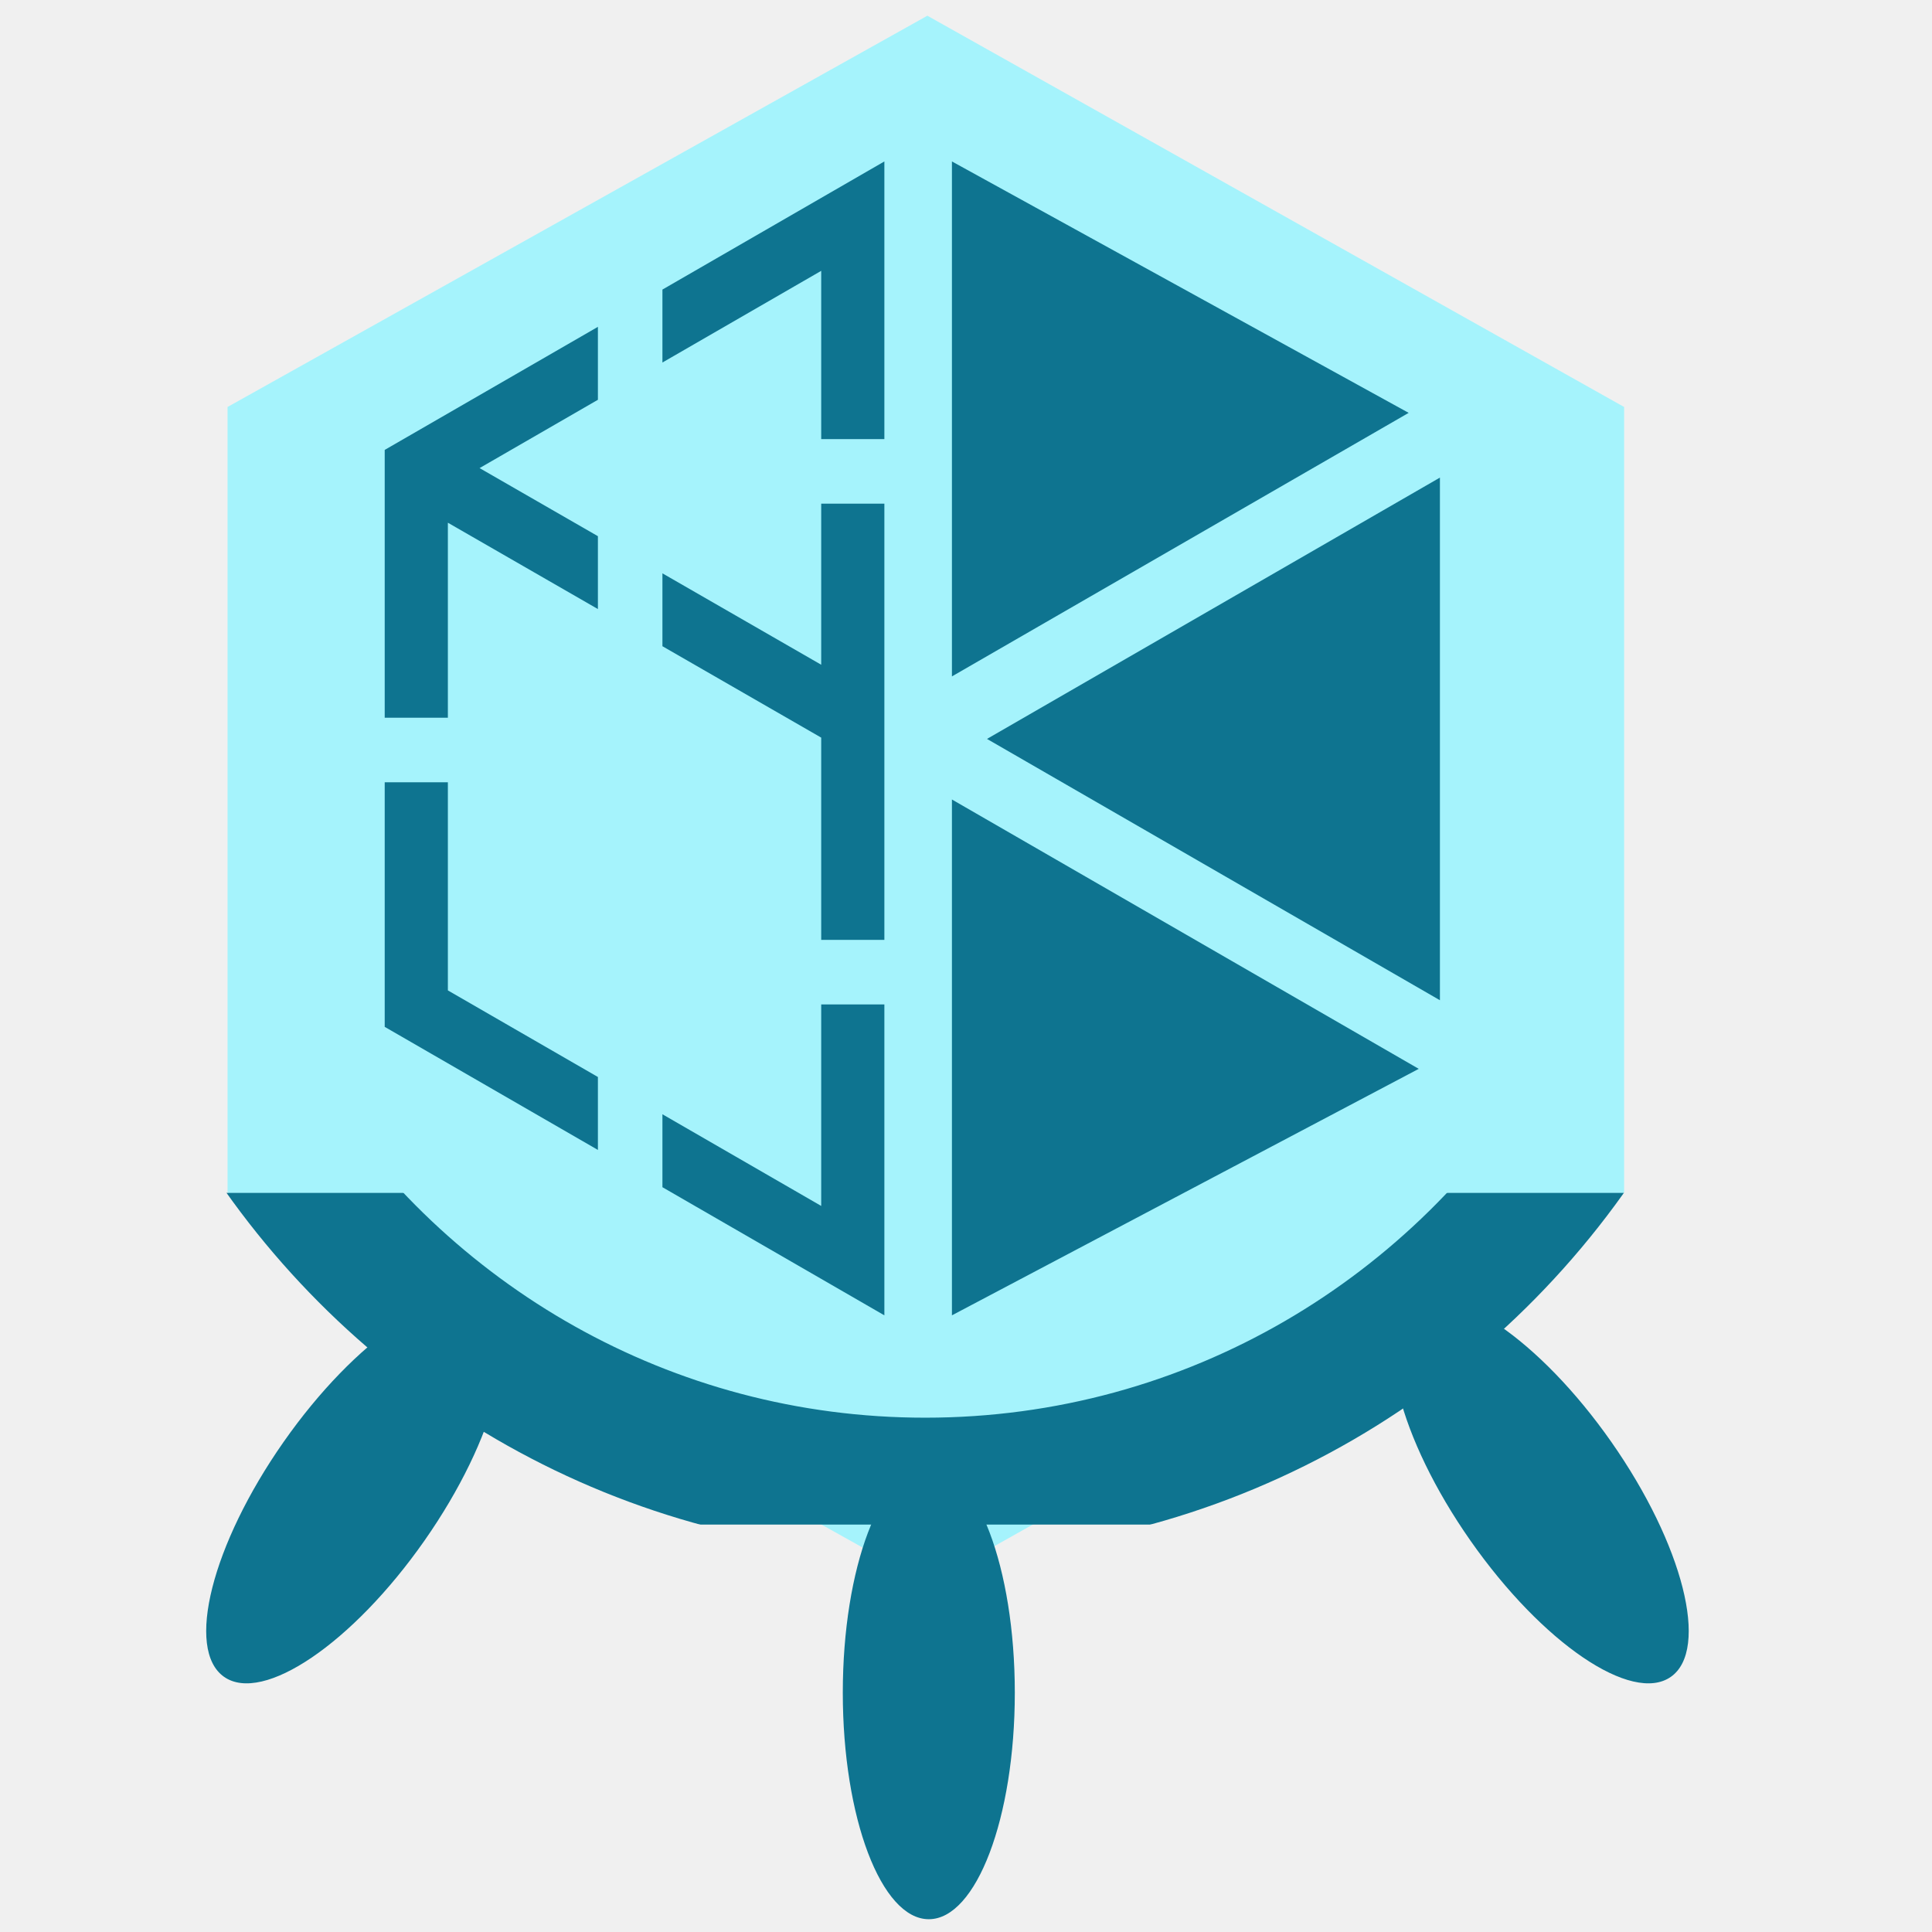
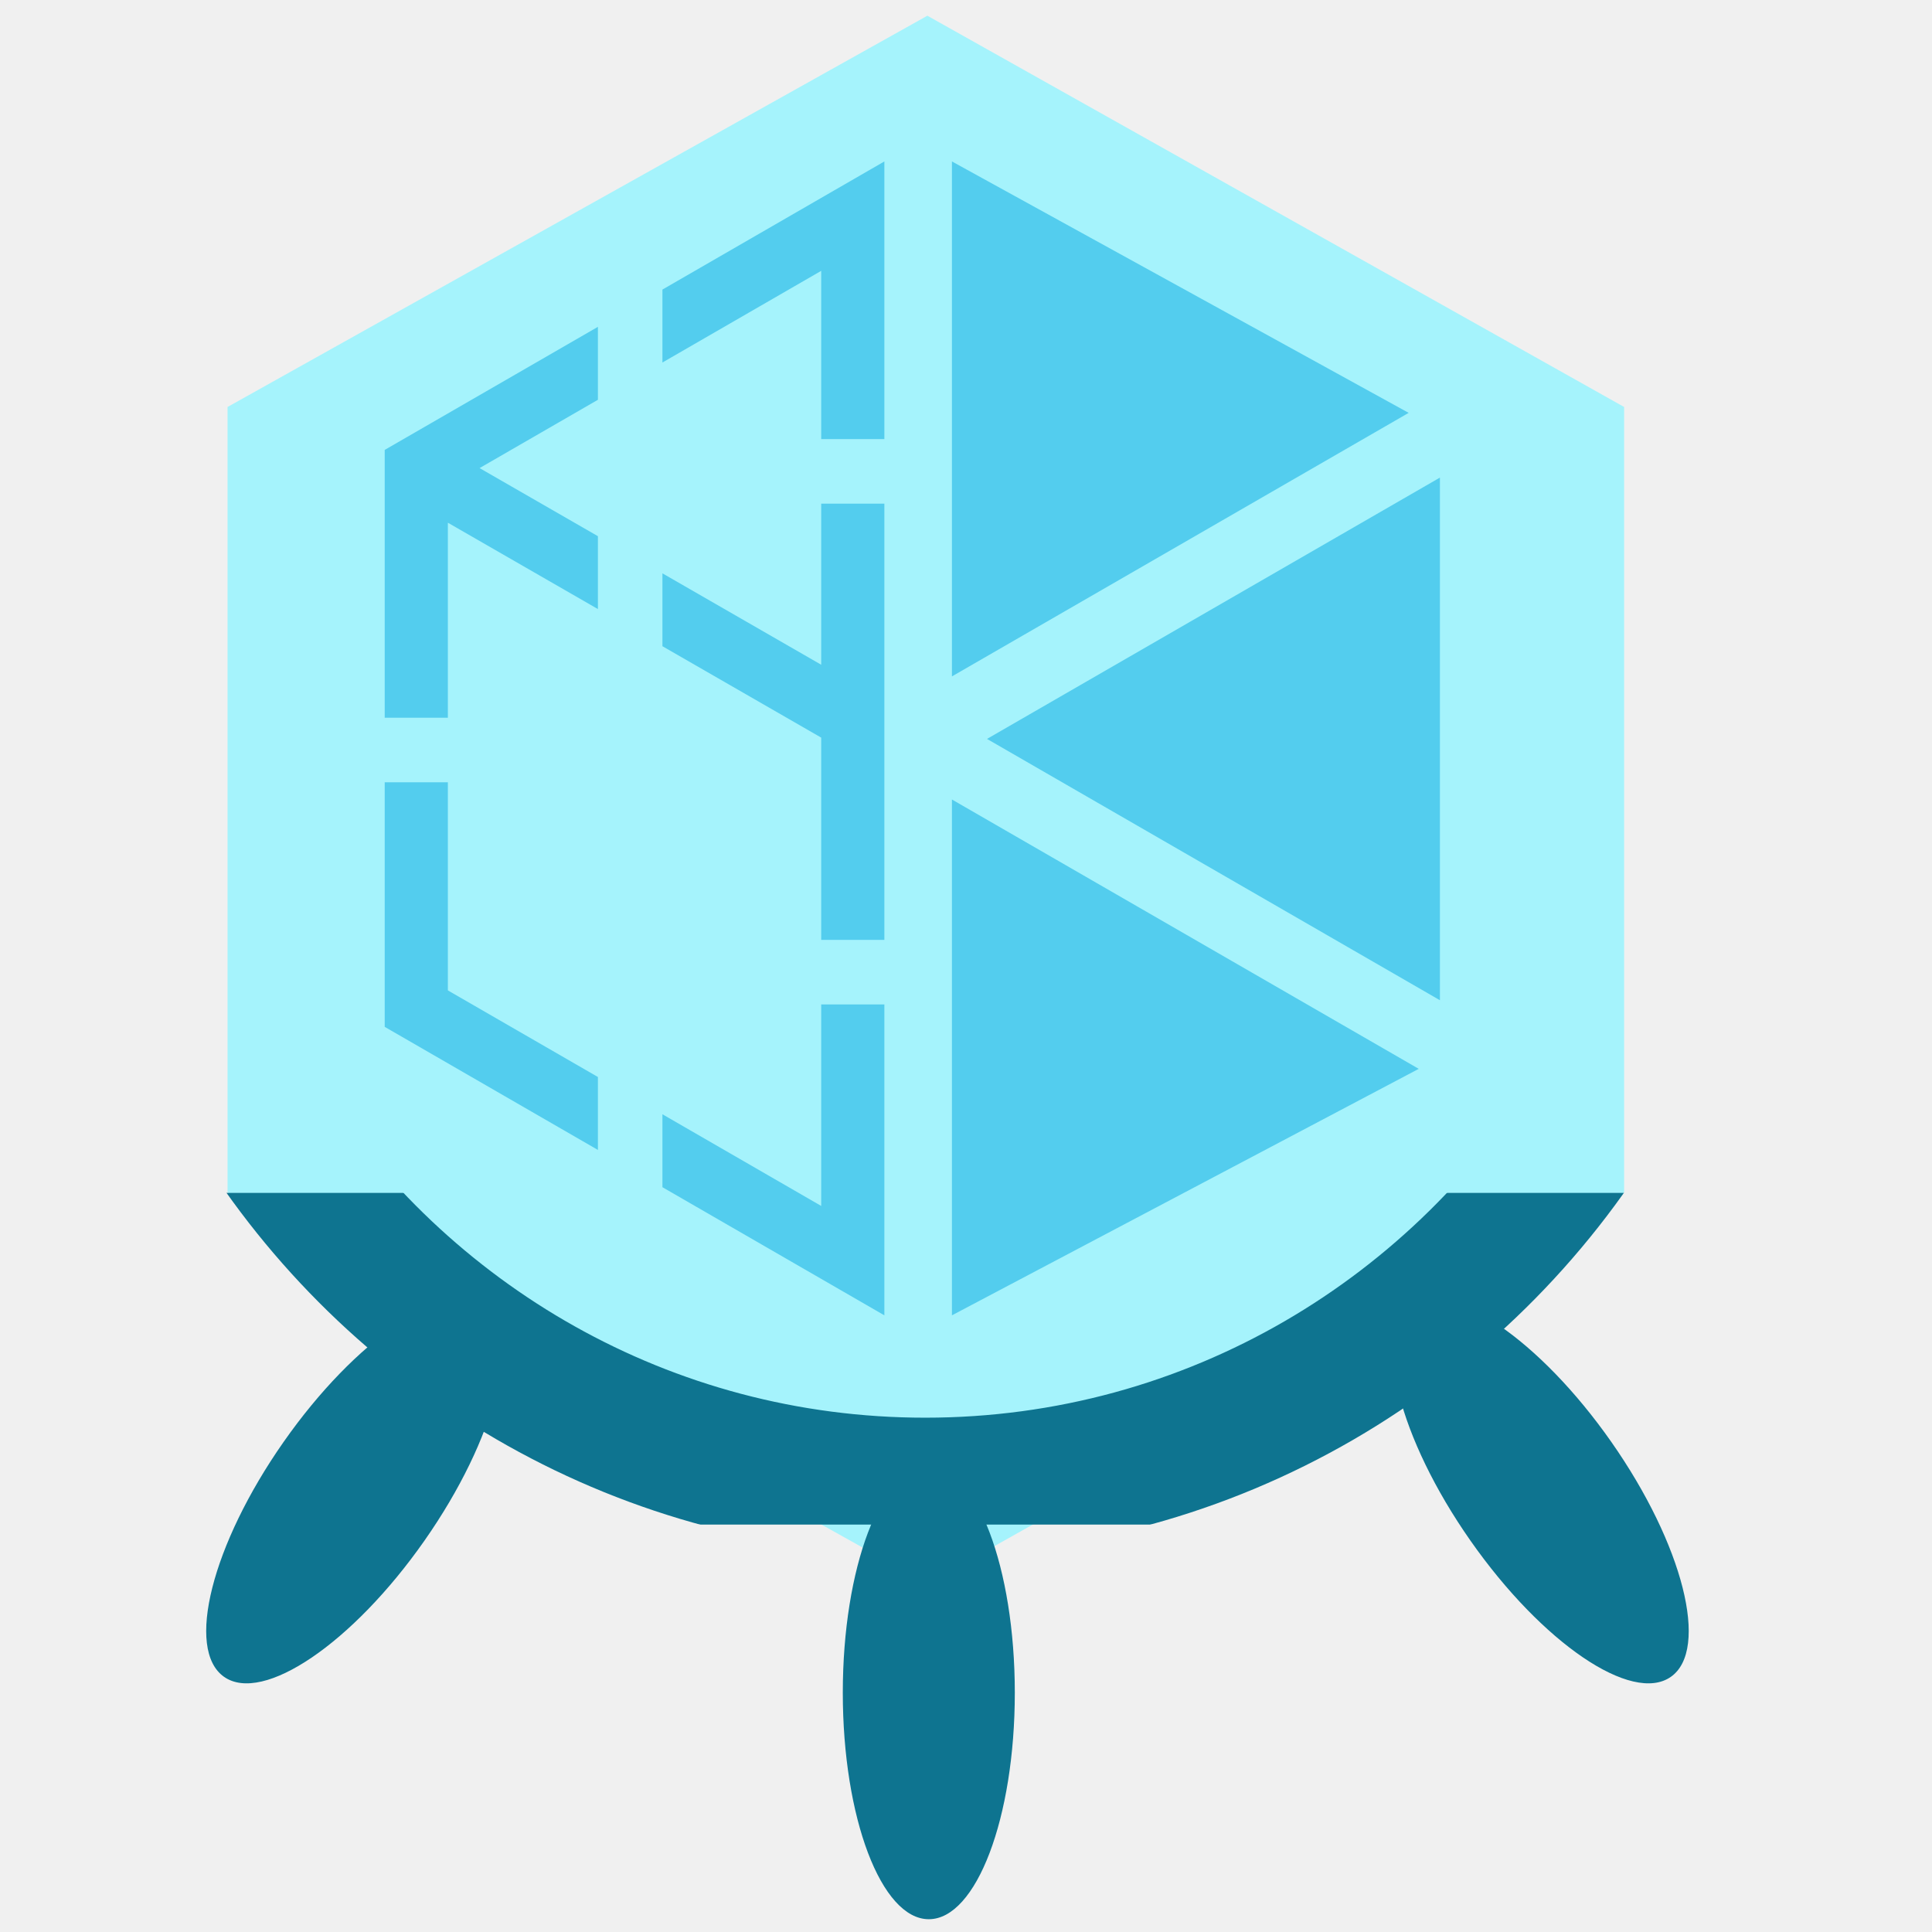
- <svg xmlns="http://www.w3.org/2000/svg" width="40" height="40" version="1.1" viewBox="0 0 40 40">
-   <defs>
+ <svg xmlns="http://www.w3.org/2000/svg" width="40" height="40" version="1.1" viewBox="0 0 40 40" id="svg307">
+   <defs id="defs253">
    <mask id="c" fill="#ffffff">
-       <path d="m0 0h313.3v159.86h-313.3z" fill="#fff" fill-rule="evenodd" />
+       <path d="m0 0h313.3v159.86h-313.3z" fill="#fff" fill-rule="evenodd" id="path250" />
    </mask>
  </defs>
  <mask id="a" fill="#ffffff">
-     <path d="m0 0h313.3v159.86h-313.3z" fill="#fff" fill-rule="evenodd" />
+     <path d="m0 0h313.3v159.86h-313.3z" fill="#fff" fill-rule="evenodd" id="path255" />
  </mask>
  <mask id="b" fill="#ffffff">
-     <path d="m0 0h313.3v159.86h-313.3z" fill="#fff" fill-rule="evenodd" />
+     <path d="m0 0h313.3v159.86h-313.3z" fill="#fff" fill-rule="evenodd" id="path258" />
  </mask>
-   <g>
-     <g transform="translate(.39981 .29223)">
-       <g transform="matrix(.49527 0 0 .49527 5.0758 3.2126)">
-         <g transform="matrix(1.7758,0,0,1.7758,-164.24,-70.425)">
-           <g transform="translate(96.564,87.836)" fill="#66ff9a" stroke-width="3.24">
-             <polygon class="st0" transform="matrix(.72255 0 0 .7031 -28.717 -125.97)" points="78.4 144.9 55.7 158 32.9 144.9 32.9 118.6 55.7 105.5 78.4 118.6" fill="#a5f3fc" />
+   <g id="g305">
+     <g transform="translate(.39981 .29223)" id="g283">
+       <g transform="matrix(.49527 0 0 .49527 5.0758 3.2126)" id="g281">
+         <g transform="matrix(1.7758,0,0,1.7758,-164.24,-70.425)" id="g279">
+           <g transform="translate(96.564,87.836)" fill="#66ff9a" stroke-width="3.24" id="g263">
+             <polygon class="st0" transform="matrix(.72255 0 0 .7031 -28.717 -125.97)" points="78.4 144.9 55.7 158 32.9 144.9 32.9 118.6 55.7 105.5 78.4 118.6" fill="#a5f3fc" id="polygon261" />
          </g>
-           <g transform="matrix(.15831 0 0 .15831 83.649 18.463)" fill="#005e20" fill-rule="evenodd">
-             <g transform="matrix(1.0777,0,0,-1.0777,-10.799,451.79)">
-               <g transform="matrix(.94489 0 0 .94489 8.6963 2.7018)" fill="#0e7490" mask="url(#c)">
-                 <path transform="rotate(35,137.93,151.55)" d="m203.46 95.688c6.936 0 12.559-14.809 12.559-33.077s-5.623-33.077-12.559-33.077-12.559 14.809-12.559 33.077 5.623 33.077 12.559 33.077z" />
-                 <path transform="matrix(-.81915 .57358 .57358 .81915 58.085 47.705)" d="m30.142 95.688c6.936 0 12.559-14.809 12.559-33.077s-5.623-33.077-12.559-33.077c-6.936 0-12.559 14.809-12.559 33.077s5.623 33.077 12.559 33.077z" />
-                 <path d="m153.24 119.95c-6.936 0-12.559-14.809-12.559-33.077s5.623-33.077 12.559-33.077c6.936 0 12.559 14.809 12.559 33.077s-5.623 33.077-12.559 33.077z" />
+           <g transform="matrix(.15831 0 0 .15831 83.649 18.463)" fill="#005e20" fill-rule="evenodd" id="g277">
+             <g transform="matrix(1.0777,0,0,-1.0777,-10.799,451.79)" id="g275">
+               <g transform="matrix(.94489 0 0 .94489 8.6963 2.7018)" fill="#0e7490" mask="url(#c)" id="g271">
+                 <path transform="rotate(35,137.93,151.55)" d="m203.46 95.688c6.936 0 12.559-14.809 12.559-33.077s-5.623-33.077-12.559-33.077-12.559 14.809-12.559 33.077 5.623 33.077 12.559 33.077z" id="path265" />
+                 <path transform="matrix(-.81915 .57358 .57358 .81915 58.085 47.705)" d="m30.142 95.688c6.936 0 12.559-14.809 12.559-33.077s-5.623-33.077-12.559-33.077c-6.936 0-12.559 14.809-12.559 33.077s5.623 33.077 12.559 33.077z" id="path267" />
+                 <path d="m153.24 119.95c-6.936 0-12.559-14.809-12.559-33.077s5.623-33.077 12.559-33.077c6.936 0 12.559 14.809 12.559 33.077s-5.623 33.077-12.559 33.077z" id="path269" />
              </g>
-               <path transform="matrix(.94489 0 0 .94489 8.6963 2.7018)" d="m251.47 173.1c-20.23-33.61-56.89-56.068-98.756-56.068-40.721 0-76.516 21.246-97.059 53.335" fill="none" mask="url(#c)" stroke="#0e7490" stroke-width="19.999" />
+               <path transform="matrix(.94489 0 0 .94489 8.6963 2.7018)" d="m251.47 173.1c-20.23-33.61-56.89-56.068-98.756-56.068-40.721 0-76.516 21.246-97.059 53.335" fill="none" mask="url(#c)" stroke="#0e7490" stroke-width="19.999" id="path273" />
            </g>
          </g>
        </g>
      </g>
    </g>
-     <g transform="matrix(.062274 0 0 .062274 -3.2088 -7.1669)" fill="#0e7490">
-       <polygon class="cls-3" points="368.01 552.39 523.21 470.44 368.01 380.89" fill="#0e7490" />
-       <polygon class="cls-3" points="368.01 168.76 368.01 339.97 519.86 252.35" fill="#0e7490" />
-       <polygon class="cls-3" points="379.67 360.75 530.25 447.63 530.25 273.87" fill="#0e7490" />
-       <g fill="#0e7490">
-         <polygon class="cls-3" points="345.55 261.08 345.55 168.76 271.76 211.36 271.76 235.61 324.55 205.13 324.55 261.08" />
-         <polygon class="cls-3" points="179.63 264.55 179.43 264.67 179.43 353.7 200.43 353.7 200.43 288.87 250.31 317.58 250.31 293.35 210.97 270.71 250.31 248 250.31 223.75" />
-         <polygon class="cls-3" points="271.76 329.93 324.55 360.32 324.55 427.57 345.55 427.57 345.55 360.29 345.55 282.54 324.55 282.54 324.55 336.09 271.76 305.7" />
-         <polygon class="cls-3" points="271.76 509.79 345.55 552.39 345.55 449.02 324.55 449.02 324.55 516.02 271.76 485.54" />
-         <polygon class="cls-3" points="179.43 375.16 179.43 456.48 250.31 497.4 250.31 473.15 200.43 444.36 200.43 375.16" />
+     <g transform="matrix(.062274 0 0 .062274 -3.2088 -7.1669)" fill="#0e7490" id="g303">
+       <polygon class="cls-3" points="368.01 552.39 523.21 470.44 368.01 380.89" fill="#0e7490" id="polygon285" style="fill:#53cdee;fill-opacity:1" />
+       <polygon class="cls-3" points="368.01 168.76 368.01 339.97 519.86 252.35" fill="#0e7490" id="polygon287" style="fill:#53cdee;fill-opacity:1" />
+       <polygon class="cls-3" points="379.67 360.75 530.25 447.63 530.25 273.87" fill="#0e7490" id="polygon289" style="fill:#53cdee;fill-opacity:1" />
+       <g fill="#0e7490" id="g301" style="fill:#53cdee;fill-opacity:1">
+         <polygon class="cls-3" points="345.55 261.08 345.55 168.76 271.76 211.36 271.76 235.61 324.55 205.13 324.55 261.08" id="polygon291" style="fill:#53cdee;fill-opacity:1" />
+         <polygon class="cls-3" points="179.63 264.55 179.43 264.67 179.43 353.7 200.43 353.7 200.43 288.87 250.31 317.58 250.31 293.35 210.97 270.71 250.31 248 250.31 223.75" id="polygon293" style="fill:#53cdee;fill-opacity:1" />
+         <polygon class="cls-3" points="271.76 329.93 324.55 360.32 324.55 427.57 345.55 427.57 345.55 360.29 345.55 282.54 324.55 282.54 324.55 336.09 271.76 305.7" id="polygon295" style="fill:#53cdee;fill-opacity:1" />
+         <polygon class="cls-3" points="271.76 509.79 345.55 552.39 345.55 449.02 324.55 449.02 324.55 516.02 271.76 485.54" id="polygon297" style="fill:#53cdee;fill-opacity:1" />
+         <polygon class="cls-3" points="179.43 375.16 179.43 456.48 250.31 497.4 250.31 473.15 200.43 444.36 200.43 375.16" id="polygon299" style="fill:#53cdee;fill-opacity:1" />
      </g>
    </g>
  </g>
</svg>
